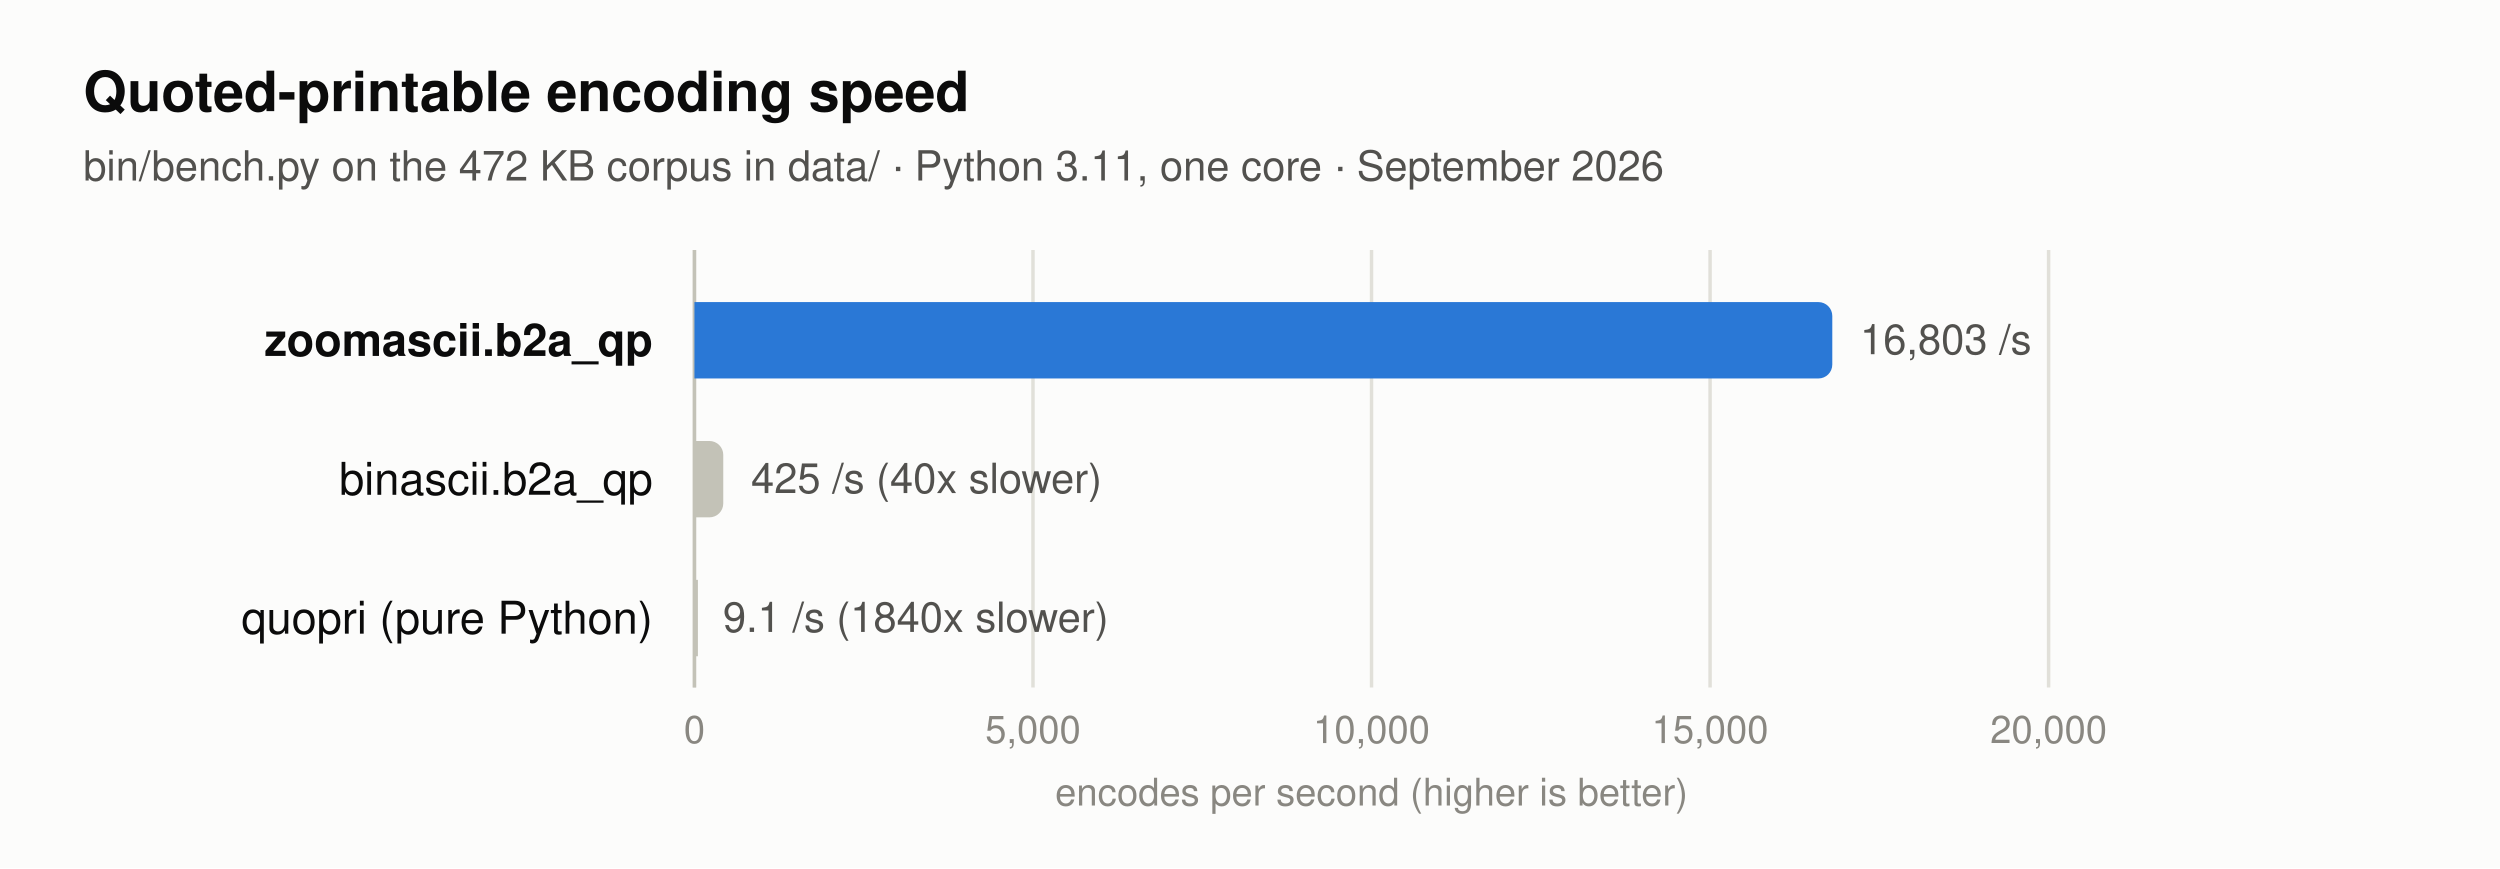
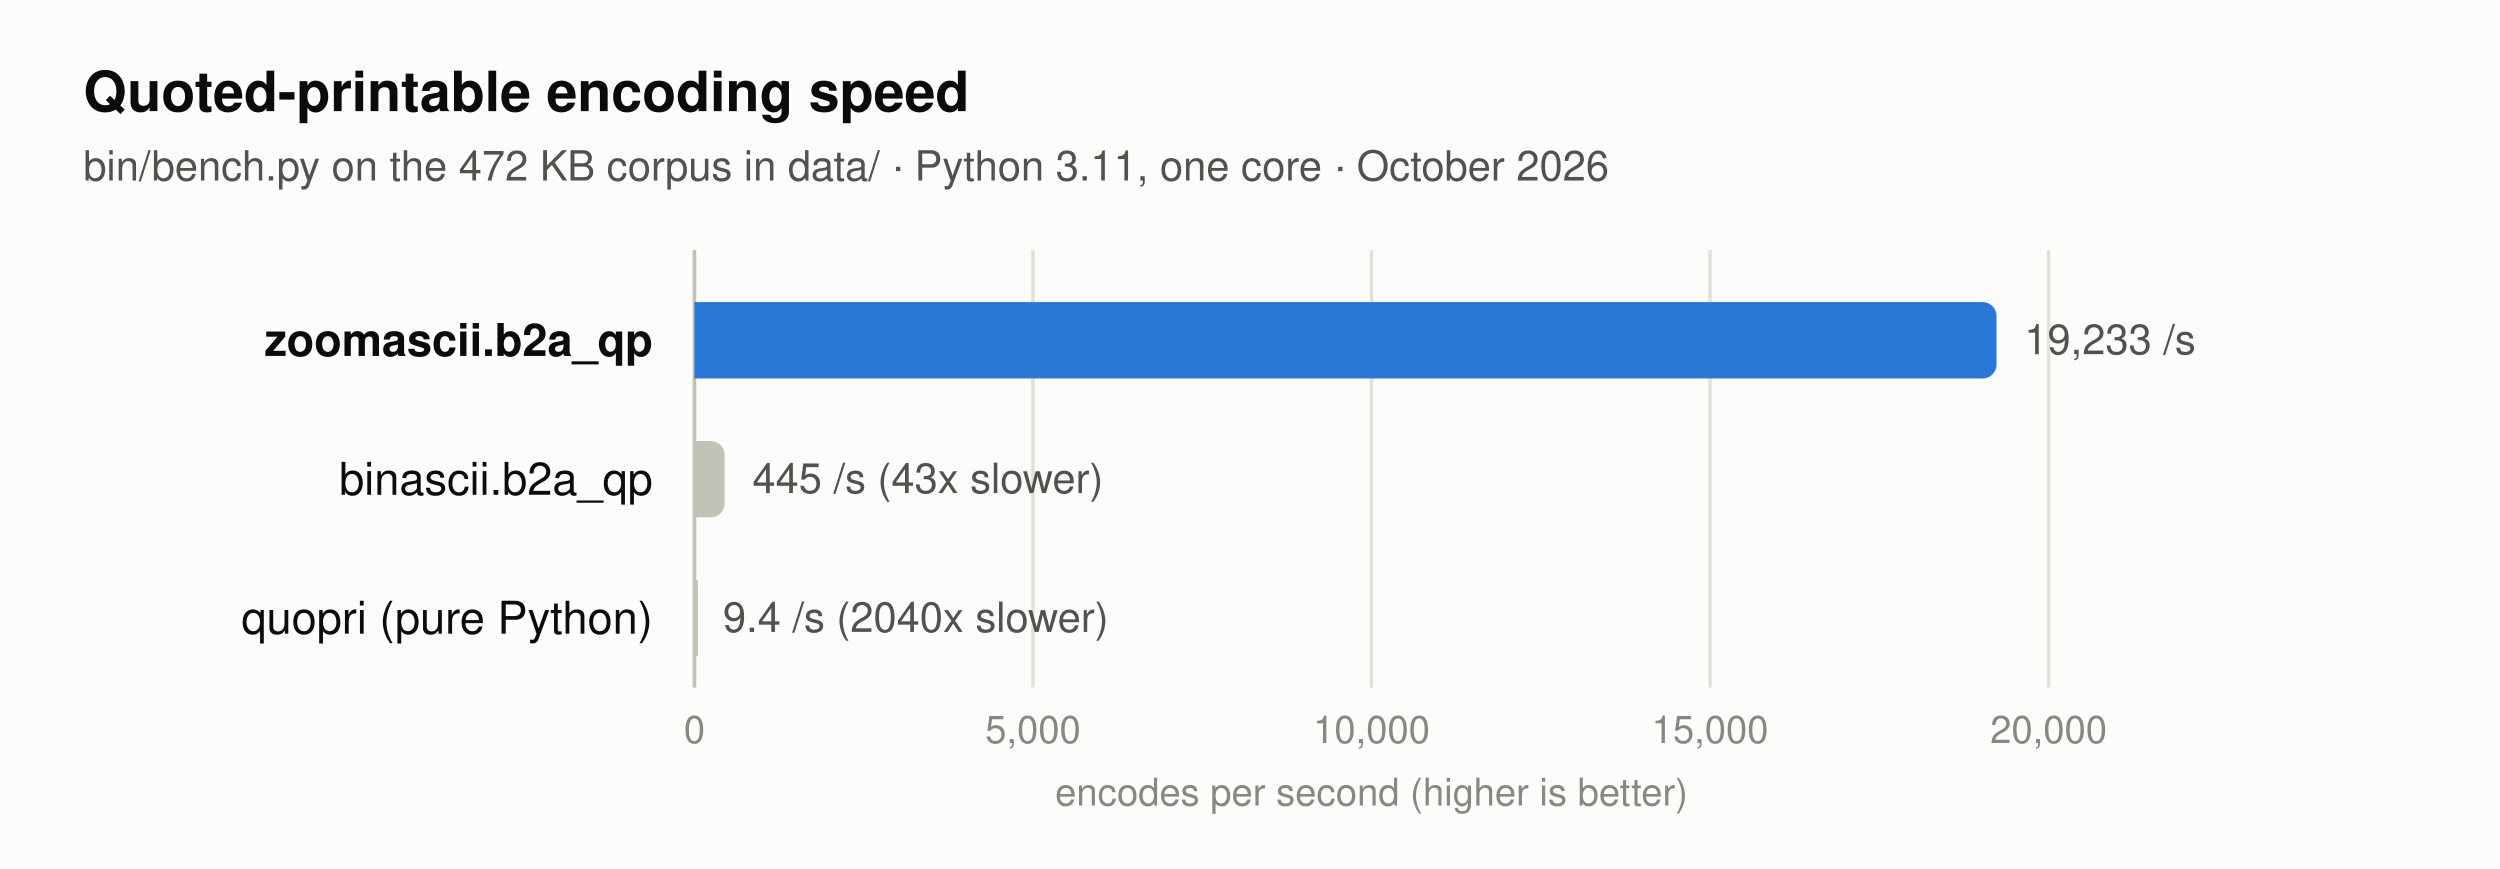
<svg xmlns="http://www.w3.org/2000/svg" width="720" height="250" viewBox="0 0 720 250" role="img" aria-labelledby="t d">
  <rect width="720" height="250" fill="#fcfcfb" />
  <g font-family="system-ui, -apple-system, &quot;Segoe UI&quot;, Helvetica, Arial, sans-serif">
    <text x="24" y="32" font-size="16" font-weight="600" fill="#0b0b0b">Quoted-printable encoding speed</text>
-     <text x="24" y="52" font-size="12" fill="#52514e">bin/bench.py on the 472 KB corpus in data/ · Python 3.11, one core · September 2026</text>
+     <text x="24" y="52" font-size="12" fill="#52514e">bin/bench.py on the 472 KB corpus in data/ · Python 3.11, one core · October 2026</text>
    <line x1="200.0" y1="72" x2="200.0" y2="198" stroke="#e1e0d9" stroke-width="1" />
    <text x="200.0" y="214" font-size="11" text-anchor="middle" fill="#898781" style="font-variant-numeric: tabular-nums">0</text>
    <line x1="297.5" y1="72" x2="297.5" y2="198" stroke="#e1e0d9" stroke-width="1" />
    <text x="297.5" y="214" font-size="11" text-anchor="middle" fill="#898781" style="font-variant-numeric: tabular-nums">5,000</text>
    <line x1="395.0" y1="72" x2="395.0" y2="198" stroke="#e1e0d9" stroke-width="1" />
    <text x="395.0" y="214" font-size="11" text-anchor="middle" fill="#898781" style="font-variant-numeric: tabular-nums">10,000</text>
    <line x1="492.5" y1="72" x2="492.5" y2="198" stroke="#e1e0d9" stroke-width="1" />
    <text x="492.5" y="214" font-size="11" text-anchor="middle" fill="#898781" style="font-variant-numeric: tabular-nums">15,000</text>
    <line x1="590.0" y1="72" x2="590.0" y2="198" stroke="#e1e0d9" stroke-width="1" />
    <text x="590.0" y="214" font-size="11" text-anchor="middle" fill="#898781" style="font-variant-numeric: tabular-nums">20,000</text>
    <text x="395.0" y="232" font-size="11" text-anchor="middle" fill="#898781">encodes per second (higher is better)</text>
    <line x1="200" y1="72" x2="200" y2="198" stroke="#c3c2b7" stroke-width="1" />
-     <path d="M200.0,87.0 h323.7 a4,4 0 0 1 4,4 v14 a4,4 0 0 1 -4,4 h-323.7 z" fill="#2a78d6" />
+     <path d="M200.0,87.0 h371.0 a4,4 0 0 1 4,4 v14 a4,4 0 0 1 -4,4 h-371.0 z" fill="#2a78d6" />
    <text x="188" y="102.5" font-size="13" text-anchor="end" fill="#0b0b0b" font-weight="600">zoomascii.b2a_qp</text>
-     <text x="535.7" y="102.0" font-size="12" fill="#52514e" style="font-variant-numeric: tabular-nums">16,803 /s</text>
-     <path d="M200.0,127.0 h4.3 a4,4 0 0 1 4,4 v14 a4,4 0 0 1 -4,4 h-4.3 z" fill="#c3c2b7" />
+     <text x="583.0" y="102.0" font-size="12" fill="#52514e" style="font-variant-numeric: tabular-nums">19,233 /s</text>
+     <path d="M200.0,127.0 h4.7 a4,4 0 0 1 4,4 v14 a4,4 0 0 1 -4,4 h-4.7 z" fill="#c3c2b7" />
    <text x="188" y="142.5" font-size="13" text-anchor="end" fill="#0b0b0b" font-weight="400">binascii.b2a_qp</text>
-     <text x="216.3" y="142.0" font-size="12" fill="#52514e" style="font-variant-numeric: tabular-nums">425 /s  (40x slower)</text>
+     <text x="216.7" y="142.0" font-size="12" fill="#52514e" style="font-variant-numeric: tabular-nums">445 /s  (43x slower)</text>
    <rect x="200" y="167.0" width="1.00" height="22" fill="#c3c2b7" />
    <text x="188" y="182.5" font-size="13" text-anchor="end" fill="#0b0b0b" font-weight="400">quopri (pure Python)</text>
-     <text x="208.2" y="182.0" font-size="12" fill="#52514e" style="font-variant-numeric: tabular-nums">9.1 /s  (1840x slower)</text>
+     <text x="208.2" y="182.0" font-size="12" fill="#52514e" style="font-variant-numeric: tabular-nums">9.4 /s  (2040x slower)</text>
  </g>
</svg>
